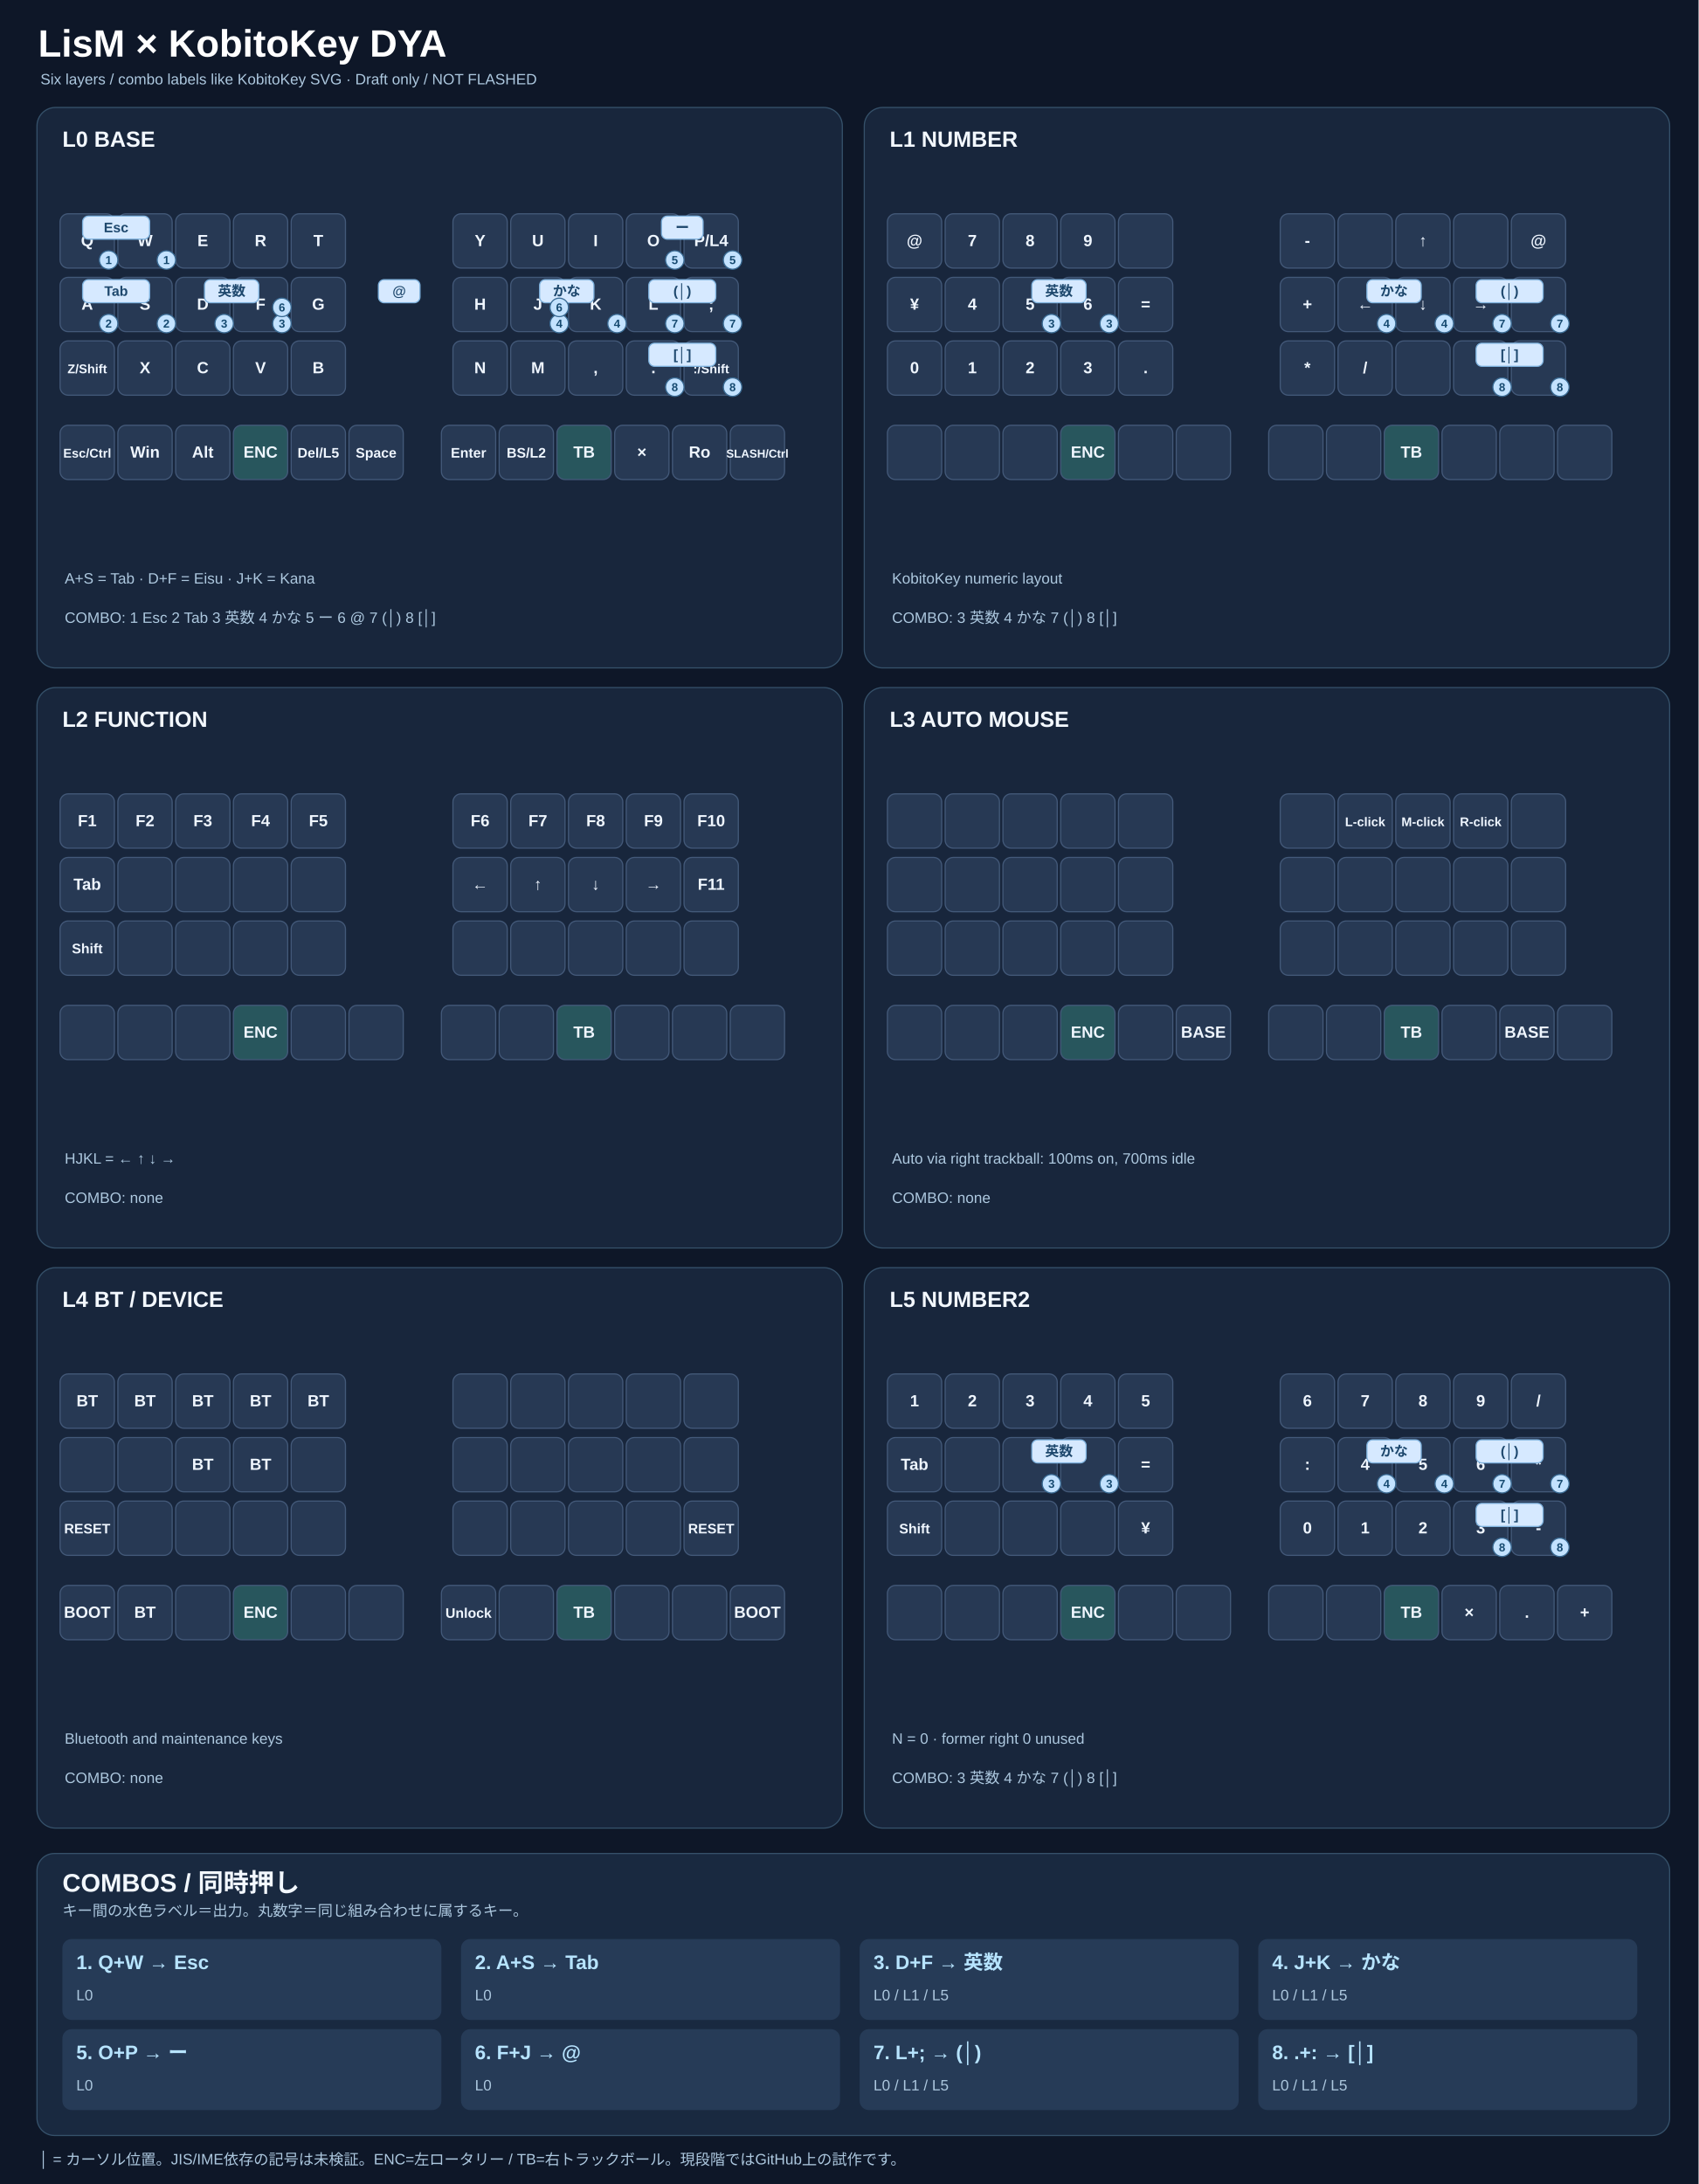
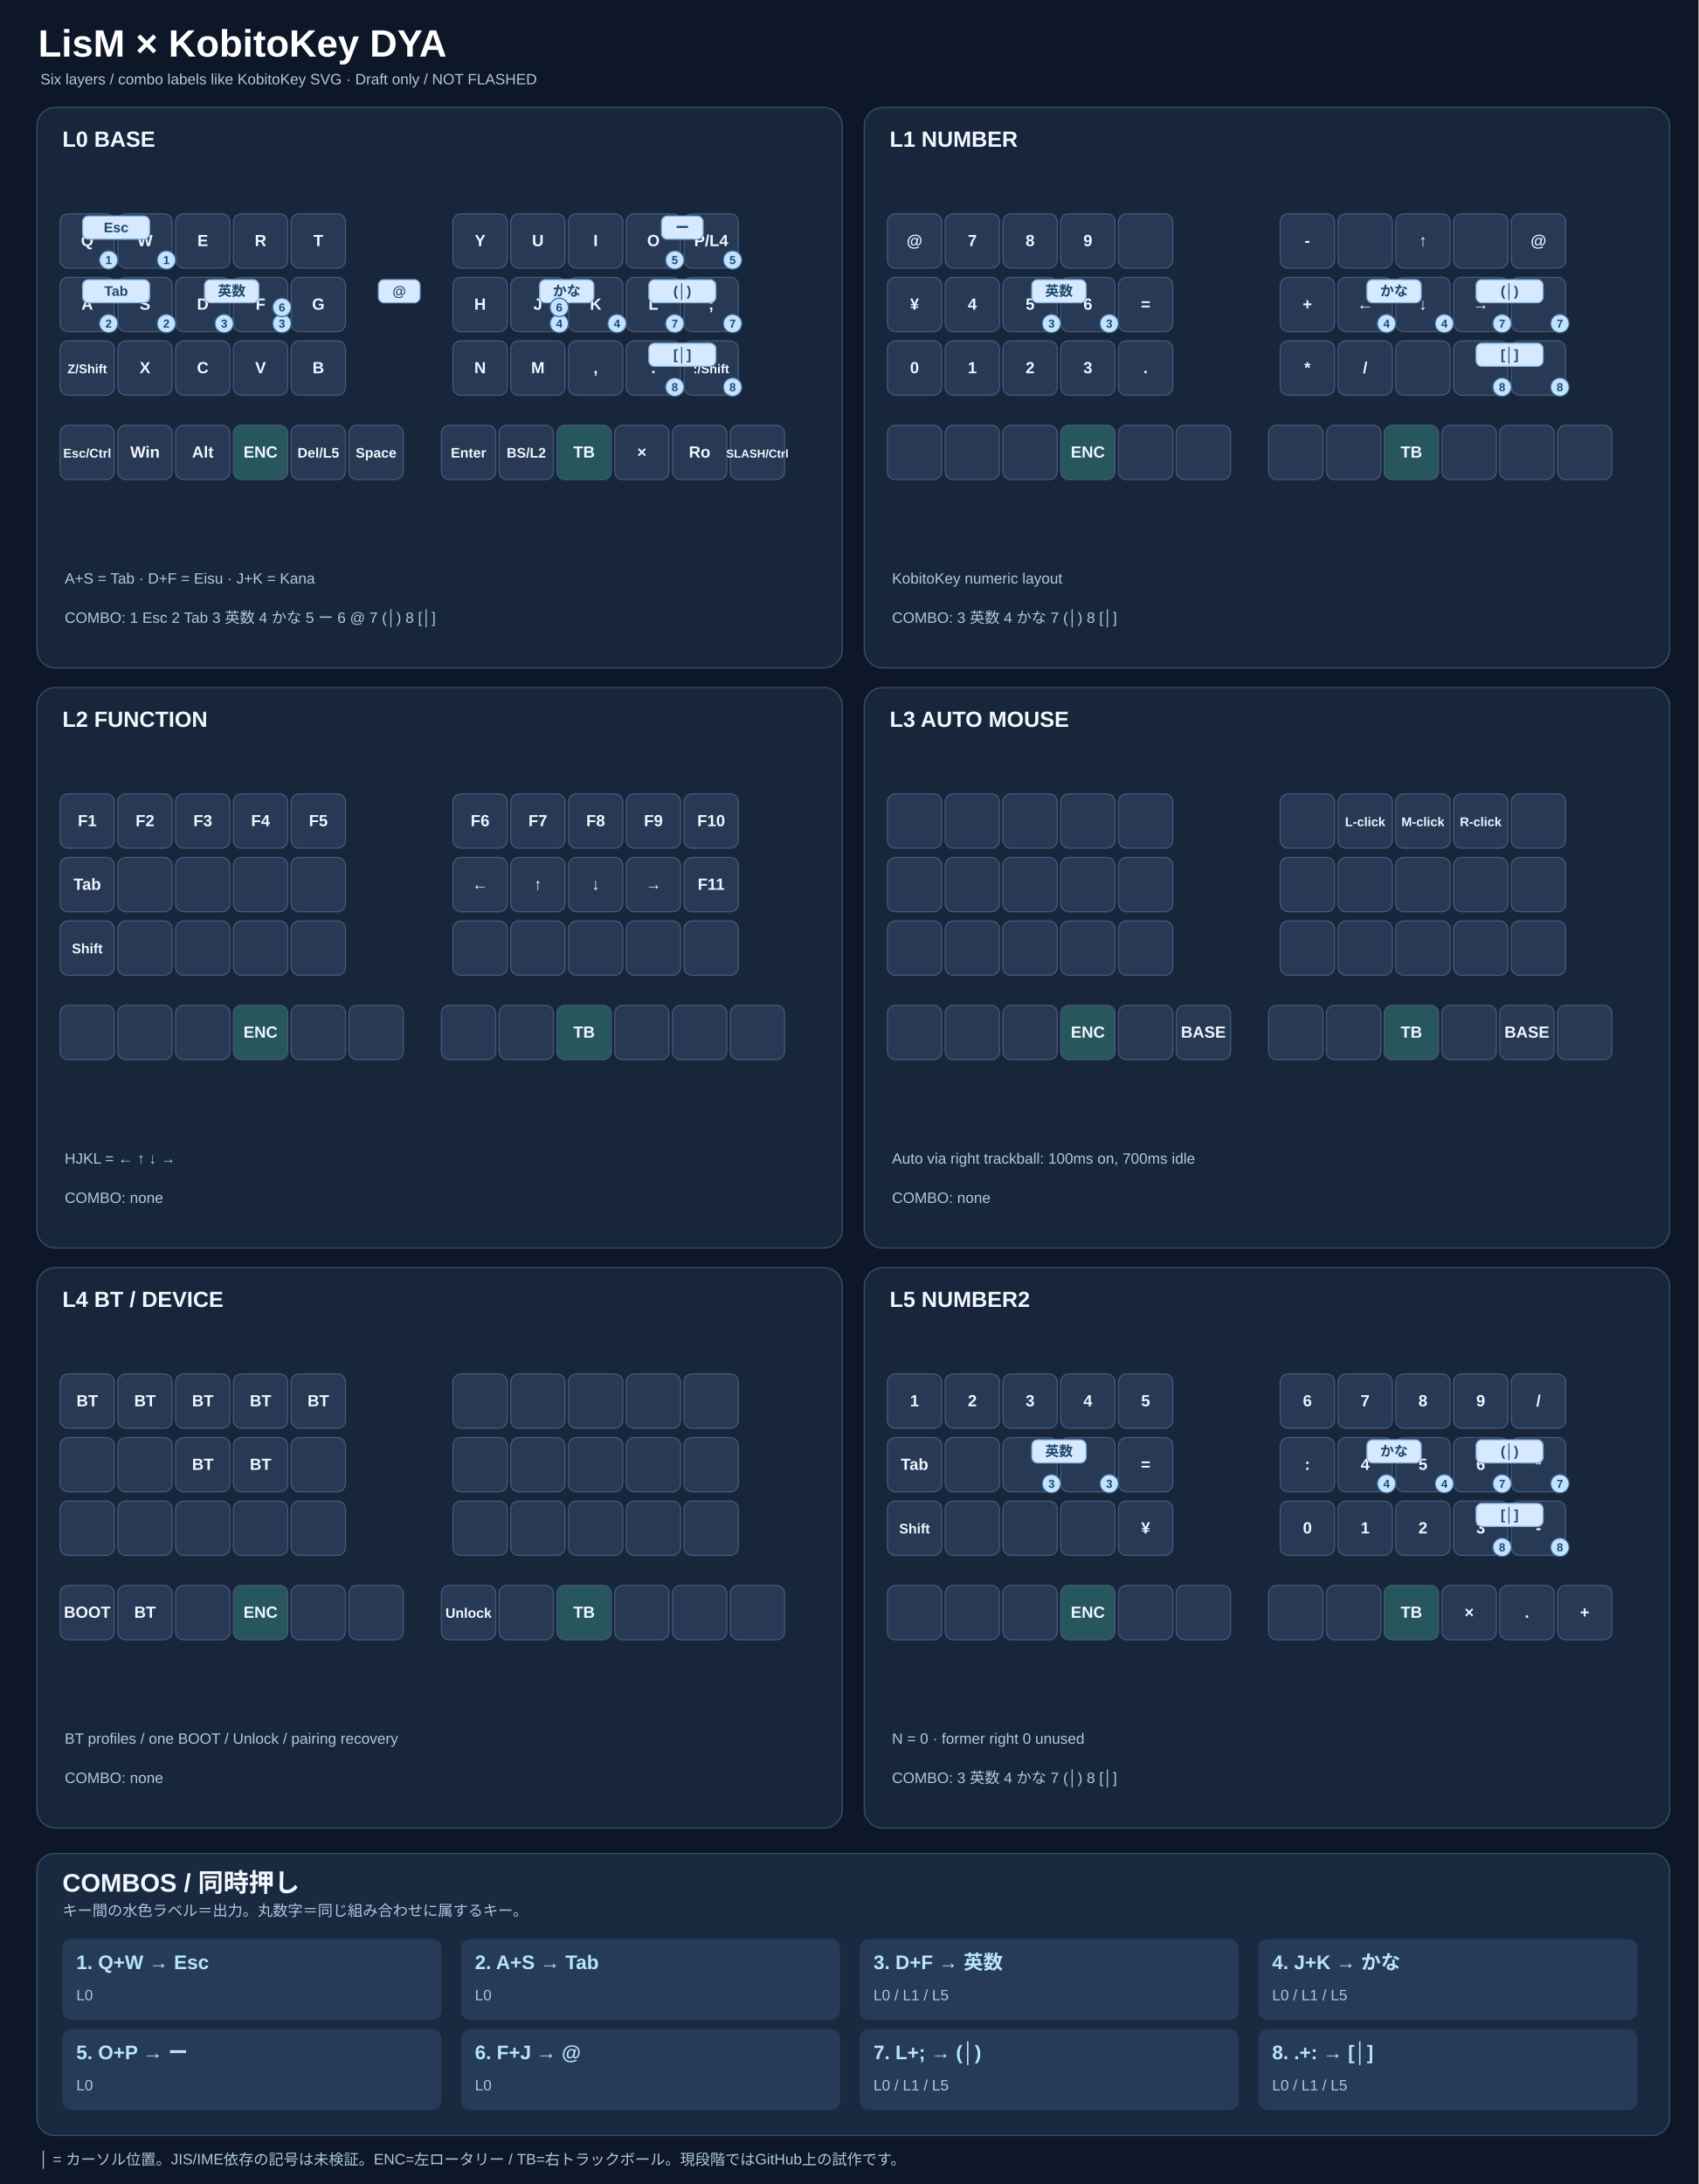
<svg xmlns="http://www.w3.org/2000/svg" width="1470" height="1890" viewBox="0 0 1470 1890">
  <style>text{font-family:Arial,"Meiryo",sans-serif}.k{fill:#eff6ff;font-size:14px;font-weight:600;text-anchor:middle}.a{fill:#adc8df;font-size:13px}.ch{fill:#d6e9ff;stroke:#7db1dd}.ct{fill:#1e486d;font-size:12px;font-weight:bold;text-anchor:middle}</style>
  <rect width="1470" height="1890" fill="#0e1728" />
  <text x="33" y="49" font-size="33" font-weight="bold" fill="white">LisM × KobitoKey DYA</text>
  <text x="35" y="73" class="a">Six layers / combo labels like KobitoKey SVG · Draft only / NOT FLASHED</text>
  <defs>
    <g id="board">
      <rect x="20" y="92" width="47" height="47" rx="7" fill="#273954" stroke="#435979" />
      <rect x="70" y="92" width="47" height="47" rx="7" fill="#273954" stroke="#435979" />
      <rect x="120" y="92" width="47" height="47" rx="7" fill="#273954" stroke="#435979" />
      <rect x="170" y="92" width="47" height="47" rx="7" fill="#273954" stroke="#435979" />
      <rect x="220" y="92" width="47" height="47" rx="7" fill="#273954" stroke="#435979" />
      <rect x="360" y="92" width="47" height="47" rx="7" fill="#273954" stroke="#435979" />
      <rect x="410" y="92" width="47" height="47" rx="7" fill="#273954" stroke="#435979" />
      <rect x="460" y="92" width="47" height="47" rx="7" fill="#273954" stroke="#435979" />
      <rect x="510" y="92" width="47" height="47" rx="7" fill="#273954" stroke="#435979" />
      <rect x="560" y="92" width="47" height="47" rx="7" fill="#273954" stroke="#435979" />
      <rect x="20" y="147" width="47" height="47" rx="7" fill="#273954" stroke="#435979" />
      <rect x="70" y="147" width="47" height="47" rx="7" fill="#273954" stroke="#435979" />
      <rect x="120" y="147" width="47" height="47" rx="7" fill="#273954" stroke="#435979" />
      <rect x="170" y="147" width="47" height="47" rx="7" fill="#273954" stroke="#435979" />
      <rect x="220" y="147" width="47" height="47" rx="7" fill="#273954" stroke="#435979" />
      <rect x="360" y="147" width="47" height="47" rx="7" fill="#273954" stroke="#435979" />
      <rect x="410" y="147" width="47" height="47" rx="7" fill="#273954" stroke="#435979" />
      <rect x="460" y="147" width="47" height="47" rx="7" fill="#273954" stroke="#435979" />
      <rect x="510" y="147" width="47" height="47" rx="7" fill="#273954" stroke="#435979" />
      <rect x="560" y="147" width="47" height="47" rx="7" fill="#273954" stroke="#435979" />
      <rect x="20" y="202" width="47" height="47" rx="7" fill="#273954" stroke="#435979" />
      <rect x="70" y="202" width="47" height="47" rx="7" fill="#273954" stroke="#435979" />
      <rect x="120" y="202" width="47" height="47" rx="7" fill="#273954" stroke="#435979" />
      <rect x="170" y="202" width="47" height="47" rx="7" fill="#273954" stroke="#435979" />
      <rect x="220" y="202" width="47" height="47" rx="7" fill="#273954" stroke="#435979" />
      <rect x="360" y="202" width="47" height="47" rx="7" fill="#273954" stroke="#435979" />
      <rect x="410" y="202" width="47" height="47" rx="7" fill="#273954" stroke="#435979" />
      <rect x="460" y="202" width="47" height="47" rx="7" fill="#273954" stroke="#435979" />
      <rect x="510" y="202" width="47" height="47" rx="7" fill="#273954" stroke="#435979" />
      <rect x="560" y="202" width="47" height="47" rx="7" fill="#273954" stroke="#435979" />
      <rect x="20" y="275" width="47" height="47" rx="7" fill="#273954" stroke="#435979" />
      <rect x="70" y="275" width="47" height="47" rx="7" fill="#273954" stroke="#435979" />
      <rect x="120" y="275" width="47" height="47" rx="7" fill="#273954" stroke="#435979" />
      <rect x="170" y="275" width="47" height="47" rx="7" fill="#28565d" stroke="#435979" />
      <rect x="220" y="275" width="47" height="47" rx="7" fill="#273954" stroke="#435979" />
      <rect x="270" y="275" width="47" height="47" rx="7" fill="#273954" stroke="#435979" />
      <rect x="350" y="275" width="47" height="47" rx="7" fill="#273954" stroke="#435979" />
      <rect x="400" y="275" width="47" height="47" rx="7" fill="#273954" stroke="#435979" />
      <rect x="450" y="275" width="47" height="47" rx="7" fill="#28565d" stroke="#435979" />
      <rect x="500" y="275" width="47" height="47" rx="7" fill="#273954" stroke="#435979" />
      <rect x="550" y="275" width="47" height="47" rx="7" fill="#273954" stroke="#435979" />
      <rect x="600" y="275" width="47" height="47" rx="7" fill="#273954" stroke="#435979" />
    </g>
  </defs>
  <g transform="translate(32,93)">
    <rect width="697" height="485" rx="16" fill="#18263c" stroke="#35516a" />
    <text x="22" y="34" font-size="19" fill="#f3f8ff" font-weight="bold">L0 BASE</text>
    <use href="#board" />
    <text x="43.5" y="120" class="k" style="font-size:14px">Q</text>
    <text x="93.5" y="120" class="k" style="font-size:14px">W</text>
    <text x="143.5" y="120" class="k" style="font-size:14px">E</text>
    <text x="193.5" y="120" class="k" style="font-size:14px">R</text>
    <text x="243.5" y="120" class="k" style="font-size:14px">T</text>
    <text x="383.5" y="120" class="k" style="font-size:14px">Y</text>
    <text x="433.5" y="120" class="k" style="font-size:14px">U</text>
    <text x="483.5" y="120" class="k" style="font-size:14px">I</text>
    <text x="533.5" y="120" class="k" style="font-size:14px">O</text>
    <text x="583.5" y="120" class="k" style="font-size:14px">P/L4</text>
    <text x="43.5" y="175" class="k" style="font-size:14px">A</text>
    <text x="93.5" y="175" class="k" style="font-size:14px">S</text>
    <text x="143.5" y="175" class="k" style="font-size:14px">D</text>
    <text x="193.5" y="175" class="k" style="font-size:14px">F</text>
    <text x="243.5" y="175" class="k" style="font-size:14px">G</text>
    <text x="383.5" y="175" class="k" style="font-size:14px">H</text>
    <text x="433.5" y="175" class="k" style="font-size:14px">J</text>
    <text x="483.5" y="175" class="k" style="font-size:14px">K</text>
    <text x="533.5" y="175" class="k" style="font-size:14px">L</text>
    <text x="583.5" y="175" class="k" style="font-size:14px">;</text>
    <text x="43.5" y="230" class="k" style="font-size:11px">Z/Shift</text>
    <text x="93.5" y="230" class="k" style="font-size:14px">X</text>
    <text x="143.5" y="230" class="k" style="font-size:14px">C</text>
    <text x="193.5" y="230" class="k" style="font-size:14px">V</text>
    <text x="243.5" y="230" class="k" style="font-size:14px">B</text>
    <text x="383.5" y="230" class="k" style="font-size:14px">N</text>
    <text x="433.5" y="230" class="k" style="font-size:14px">M</text>
    <text x="483.5" y="230" class="k" style="font-size:14px">,</text>
    <text x="533.5" y="230" class="k" style="font-size:14px">.</text>
    <text x="583.5" y="230" class="k" style="font-size:11px">:/Shift</text>
    <text x="43.5" y="303" class="k" style="font-size:11px">Esc/Ctrl</text>
    <text x="93.5" y="303" class="k" style="font-size:14px">Win</text>
    <text x="143.5" y="303" class="k" style="font-size:14px">Alt</text>
    <text x="193.5" y="303" class="k" style="font-size:14px">ENC</text>
    <text x="243.5" y="303" class="k" style="font-size:12px">Del/L5</text>
    <text x="293.5" y="303" class="k" style="font-size:12px">Space</text>
    <text x="373.5" y="303" class="k" style="font-size:12px">Enter</text>
    <text x="423.5" y="303" class="k" style="font-size:12px">BS/L2</text>
    <text x="473.5" y="303" class="k" style="font-size:14px">TB</text>
    <text x="523.5" y="303" class="k" style="font-size:14px">×</text>
    <text x="573.5" y="303" class="k" style="font-size:14px">Ro</text>
    <text x="623.5" y="303" class="k" style="font-size:10px">SLASH/Ctrl</text>
    <text x="24" y="412" class="a">A+S = Tab · D+F = Eisu · J+K = Kana</text>
    <text x="24" y="446" class="a">COMBO: 1 Esc   2 Tab   3 英数   4 かな   5 ー   6 @   7 (│)   8 [│]</text>
  </g>
  <g transform="translate(748,93)">
    <rect width="697" height="485" rx="16" fill="#18263c" stroke="#35516a" />
    <text x="22" y="34" font-size="19" fill="#f3f8ff" font-weight="bold">L1 NUMBER</text>
    <use href="#board" />
    <text x="43.5" y="120" class="k" style="font-size:14px">@</text>
    <text x="93.5" y="120" class="k" style="font-size:14px">7</text>
    <text x="143.5" y="120" class="k" style="font-size:14px">8</text>
    <text x="193.5" y="120" class="k" style="font-size:14px">9</text>
    <text x="383.5" y="120" class="k" style="font-size:14px">-</text>
    <text x="483.5" y="120" class="k" style="font-size:14px">↑</text>
    <text x="583.5" y="120" class="k" style="font-size:14px">@</text>
    <text x="43.5" y="175" class="k" style="font-size:14px">¥</text>
    <text x="93.5" y="175" class="k" style="font-size:14px">4</text>
    <text x="143.5" y="175" class="k" style="font-size:14px">5</text>
    <text x="193.5" y="175" class="k" style="font-size:14px">6</text>
    <text x="243.5" y="175" class="k" style="font-size:14px">=</text>
    <text x="383.5" y="175" class="k" style="font-size:14px">+</text>
    <text x="433.5" y="175" class="k" style="font-size:14px">←</text>
    <text x="483.5" y="175" class="k" style="font-size:14px">↓</text>
    <text x="533.5" y="175" class="k" style="font-size:14px">→</text>
    <text x="43.5" y="230" class="k" style="font-size:14px">0</text>
    <text x="93.5" y="230" class="k" style="font-size:14px">1</text>
    <text x="143.5" y="230" class="k" style="font-size:14px">2</text>
    <text x="193.5" y="230" class="k" style="font-size:14px">3</text>
    <text x="243.5" y="230" class="k" style="font-size:14px">.</text>
    <text x="383.5" y="230" class="k" style="font-size:14px">*</text>
    <text x="433.5" y="230" class="k" style="font-size:14px">/</text>
    <text x="193.5" y="303" class="k" style="font-size:14px">ENC</text>
    <text x="473.5" y="303" class="k" style="font-size:14px">TB</text>
    <text x="24" y="412" class="a">KobitoKey numeric layout</text>
    <text x="24" y="446" class="a">COMBO: 3 英数   4 かな   7 (│)   8 [│]</text>
  </g>
  <g transform="translate(32,595)">
    <rect width="697" height="485" rx="16" fill="#18263c" stroke="#35516a" />
    <text x="22" y="34" font-size="19" fill="#f3f8ff" font-weight="bold">L2 FUNCTION</text>
    <use href="#board" />
    <text x="43.5" y="120" class="k" style="font-size:14px">F1</text>
    <text x="93.5" y="120" class="k" style="font-size:14px">F2</text>
    <text x="143.5" y="120" class="k" style="font-size:14px">F3</text>
    <text x="193.5" y="120" class="k" style="font-size:14px">F4</text>
    <text x="243.5" y="120" class="k" style="font-size:14px">F5</text>
    <text x="383.5" y="120" class="k" style="font-size:14px">F6</text>
    <text x="433.5" y="120" class="k" style="font-size:14px">F7</text>
    <text x="483.5" y="120" class="k" style="font-size:14px">F8</text>
    <text x="533.5" y="120" class="k" style="font-size:14px">F9</text>
    <text x="583.5" y="120" class="k" style="font-size:14px">F10</text>
    <text x="43.5" y="175" class="k" style="font-size:14px">Tab</text>
    <text x="383.5" y="175" class="k" style="font-size:14px">←</text>
    <text x="433.5" y="175" class="k" style="font-size:14px">↑</text>
    <text x="483.5" y="175" class="k" style="font-size:14px">↓</text>
    <text x="533.5" y="175" class="k" style="font-size:14px">→</text>
    <text x="583.5" y="175" class="k" style="font-size:14px">F11</text>
    <text x="43.5" y="230" class="k" style="font-size:12px">Shift</text>
    <text x="193.5" y="303" class="k" style="font-size:14px">ENC</text>
    <text x="473.5" y="303" class="k" style="font-size:14px">TB</text>
    <text x="24" y="412" class="a">HJKL = ← ↑ ↓ →</text>
    <text x="24" y="446" class="a">COMBO: none</text>
  </g>
  <g transform="translate(748,595)">
    <rect width="697" height="485" rx="16" fill="#18263c" stroke="#35516a" />
    <text x="22" y="34" font-size="19" fill="#f3f8ff" font-weight="bold">L3 AUTO MOUSE</text>
    <use href="#board" />
    <text x="433.5" y="120" class="k" style="font-size:11px">L-click</text>
    <text x="483.5" y="120" class="k" style="font-size:11px">M-click</text>
    <text x="533.5" y="120" class="k" style="font-size:11px">R-click</text>
    <text x="193.5" y="303" class="k" style="font-size:14px">ENC</text>
    <text x="293.5" y="303" class="k" style="font-size:14px">BASE</text>
    <text x="473.5" y="303" class="k" style="font-size:14px">TB</text>
    <text x="573.5" y="303" class="k" style="font-size:14px">BASE</text>
    <text x="24" y="412" class="a">Auto via right trackball: 100ms on, 700ms idle</text>
    <text x="24" y="446" class="a">COMBO: none</text>
  </g>
  <g transform="translate(32,1097)">
    <rect width="697" height="485" rx="16" fill="#18263c" stroke="#35516a" />
    <text x="22" y="34" font-size="19" fill="#f3f8ff" font-weight="bold">L4 BT / DEVICE</text>
    <use href="#board" />
    <text x="43.5" y="120" class="k" style="font-size:14px">BT</text>
    <text x="93.5" y="120" class="k" style="font-size:14px">BT</text>
    <text x="143.5" y="120" class="k" style="font-size:14px">BT</text>
    <text x="193.5" y="120" class="k" style="font-size:14px">BT</text>
    <text x="243.5" y="120" class="k" style="font-size:14px">BT</text>
    <text x="143.5" y="175" class="k" style="font-size:14px">BT</text>
    <text x="193.5" y="175" class="k" style="font-size:14px">BT</text>
-     <text x="43.5" y="230" class="k" style="font-size:12px">RESET</text>
-     <text x="583.5" y="230" class="k" style="font-size:12px">RESET</text>
    <text x="43.5" y="303" class="k" style="font-size:14px">BOOT</text>
    <text x="93.5" y="303" class="k" style="font-size:14px">BT</text>
    <text x="193.5" y="303" class="k" style="font-size:14px">ENC</text>
    <text x="373.5" y="303" class="k" style="font-size:12px">Unlock</text>
    <text x="473.5" y="303" class="k" style="font-size:14px">TB</text>
-     <text x="623.5" y="303" class="k" style="font-size:14px">BOOT</text>
-     <text x="24" y="412" class="a">Bluetooth and maintenance keys</text>
+     <text x="24" y="412" class="a">BT profiles / one BOOT / Unlock / pairing recovery</text>
    <text x="24" y="446" class="a">COMBO: none</text>
  </g>
  <g transform="translate(748,1097)">
    <rect width="697" height="485" rx="16" fill="#18263c" stroke="#35516a" />
    <text x="22" y="34" font-size="19" fill="#f3f8ff" font-weight="bold">L5 NUMBER2</text>
    <use href="#board" />
    <text x="43.5" y="120" class="k" style="font-size:14px">1</text>
    <text x="93.5" y="120" class="k" style="font-size:14px">2</text>
    <text x="143.5" y="120" class="k" style="font-size:14px">3</text>
    <text x="193.5" y="120" class="k" style="font-size:14px">4</text>
    <text x="243.5" y="120" class="k" style="font-size:14px">5</text>
    <text x="383.5" y="120" class="k" style="font-size:14px">6</text>
    <text x="433.5" y="120" class="k" style="font-size:14px">7</text>
    <text x="483.5" y="120" class="k" style="font-size:14px">8</text>
    <text x="533.5" y="120" class="k" style="font-size:14px">9</text>
    <text x="583.5" y="120" class="k" style="font-size:14px">/</text>
    <text x="43.5" y="175" class="k" style="font-size:14px">Tab</text>
    <text x="243.5" y="175" class="k" style="font-size:14px">=</text>
    <text x="383.5" y="175" class="k" style="font-size:14px">:</text>
    <text x="433.5" y="175" class="k" style="font-size:14px">4</text>
    <text x="483.5" y="175" class="k" style="font-size:14px">5</text>
    <text x="533.5" y="175" class="k" style="font-size:14px">6</text>
    <text x="583.5" y="175" class="k" style="font-size:14px">*</text>
    <text x="43.5" y="230" class="k" style="font-size:12px">Shift</text>
    <text x="243.5" y="230" class="k" style="font-size:14px">¥</text>
    <text x="383.5" y="230" class="k" style="font-size:14px">0</text>
    <text x="433.5" y="230" class="k" style="font-size:14px">1</text>
    <text x="483.5" y="230" class="k" style="font-size:14px">2</text>
    <text x="533.5" y="230" class="k" style="font-size:14px">3</text>
    <text x="583.5" y="230" class="k" style="font-size:14px">-</text>
    <text x="193.5" y="303" class="k" style="font-size:14px">ENC</text>
    <text x="473.5" y="303" class="k" style="font-size:14px">TB</text>
    <text x="523.5" y="303" class="k" style="font-size:14px">×</text>
    <text x="573.5" y="303" class="k" style="font-size:14px">.</text>
    <text x="623.5" y="303" class="k" style="font-size:14px">+</text>
    <text x="24" y="412" class="a">N = 0 · former right 0 unused</text>
    <text x="24" y="446" class="a">COMBO: 3 英数   4 かな   7 (│)   8 [│]</text>
  </g>
  <rect x="71.5" y="187" width="58" height="20" rx="5" class="ch" />
  <text x="100.5" y="201" class="ct">Esc</text>
  <rect x="71.5" y="242" width="58" height="20" rx="5" class="ch" />
  <text x="100.5" y="256" class="ct">Tab</text>
  <rect x="177" y="242" width="47" height="20" rx="5" class="ch" />
  <text x="200.5" y="256" class="ct">英数</text>
  <rect x="467" y="242" width="47" height="20" rx="5" class="ch" />
  <text x="490.5" y="256" class="ct">かな</text>
  <rect x="572.5" y="187" width="36" height="20" rx="5" class="ch" />
  <text x="590.5" y="201" class="ct">ー</text>
  <rect x="327.5" y="242" width="36" height="20" rx="5" class="ch" />
  <text x="345.5" y="256" class="ct">@</text>
  <rect x="561.5" y="242" width="58" height="20" rx="5" class="ch" />
  <text x="590.5" y="256" class="ct">(│)</text>
  <rect x="561.5" y="297" width="58" height="20" rx="5" class="ch" />
  <text x="590.5" y="311" class="ct">[│]</text>
  <circle cx="94" cy="225" r="8" fill="#c3e2ff" stroke="#396a93" />
  <text x="94" y="228.5" fill="#164a70" font-size="10" font-weight="bold" text-anchor="middle">1</text>
  <circle cx="144" cy="225" r="8" fill="#c3e2ff" stroke="#396a93" />
  <text x="144" y="228.5" fill="#164a70" font-size="10" font-weight="bold" text-anchor="middle">1</text>
  <circle cx="584" cy="225" r="8" fill="#c3e2ff" stroke="#396a93" />
  <text x="584" y="228.5" fill="#164a70" font-size="10" font-weight="bold" text-anchor="middle">5</text>
  <circle cx="634" cy="225" r="8" fill="#c3e2ff" stroke="#396a93" />
  <text x="634" y="228.5" fill="#164a70" font-size="10" font-weight="bold" text-anchor="middle">5</text>
  <circle cx="94" cy="280" r="8" fill="#c3e2ff" stroke="#396a93" />
  <text x="94" y="283.5" fill="#164a70" font-size="10" font-weight="bold" text-anchor="middle">2</text>
  <circle cx="144" cy="280" r="8" fill="#c3e2ff" stroke="#396a93" />
  <text x="144" y="283.5" fill="#164a70" font-size="10" font-weight="bold" text-anchor="middle">2</text>
  <circle cx="194" cy="280" r="8" fill="#c3e2ff" stroke="#396a93" />
  <text x="194" y="283.5" fill="#164a70" font-size="10" font-weight="bold" text-anchor="middle">3</text>
  <circle cx="244" cy="280" r="8" fill="#c3e2ff" stroke="#396a93" />
  <text x="244" y="283.5" fill="#164a70" font-size="10" font-weight="bold" text-anchor="middle">3</text>
  <circle cx="244" cy="266" r="8" fill="#c3e2ff" stroke="#396a93" />
  <text x="244" y="269.5" fill="#164a70" font-size="10" font-weight="bold" text-anchor="middle">6</text>
  <circle cx="484" cy="280" r="8" fill="#c3e2ff" stroke="#396a93" />
  <text x="484" y="283.5" fill="#164a70" font-size="10" font-weight="bold" text-anchor="middle">4</text>
  <circle cx="484" cy="266" r="8" fill="#c3e2ff" stroke="#396a93" />
  <text x="484" y="269.5" fill="#164a70" font-size="10" font-weight="bold" text-anchor="middle">6</text>
  <circle cx="534" cy="280" r="8" fill="#c3e2ff" stroke="#396a93" />
  <text x="534" y="283.5" fill="#164a70" font-size="10" font-weight="bold" text-anchor="middle">4</text>
  <circle cx="584" cy="280" r="8" fill="#c3e2ff" stroke="#396a93" />
  <text x="584" y="283.5" fill="#164a70" font-size="10" font-weight="bold" text-anchor="middle">7</text>
  <circle cx="634" cy="280" r="8" fill="#c3e2ff" stroke="#396a93" />
  <text x="634" y="283.5" fill="#164a70" font-size="10" font-weight="bold" text-anchor="middle">7</text>
  <circle cx="584" cy="335" r="8" fill="#c3e2ff" stroke="#396a93" />
  <text x="584" y="338.5" fill="#164a70" font-size="10" font-weight="bold" text-anchor="middle">8</text>
  <circle cx="634" cy="335" r="8" fill="#c3e2ff" stroke="#396a93" />
  <text x="634" y="338.5" fill="#164a70" font-size="10" font-weight="bold" text-anchor="middle">8</text>
  <rect x="893" y="242" width="47" height="20" rx="5" class="ch" />
  <text x="916.5" y="256" class="ct">英数</text>
  <rect x="1183" y="242" width="47" height="20" rx="5" class="ch" />
  <text x="1206.5" y="256" class="ct">かな</text>
  <rect x="1277.5" y="242" width="58" height="20" rx="5" class="ch" />
  <text x="1306.5" y="256" class="ct">(│)</text>
  <rect x="1277.5" y="297" width="58" height="20" rx="5" class="ch" />
  <text x="1306.5" y="311" class="ct">[│]</text>
  <circle cx="910" cy="280" r="8" fill="#c3e2ff" stroke="#396a93" />
  <text x="910" y="283.5" fill="#164a70" font-size="10" font-weight="bold" text-anchor="middle">3</text>
  <circle cx="960" cy="280" r="8" fill="#c3e2ff" stroke="#396a93" />
  <text x="960" y="283.5" fill="#164a70" font-size="10" font-weight="bold" text-anchor="middle">3</text>
  <circle cx="1200" cy="280" r="8" fill="#c3e2ff" stroke="#396a93" />
  <text x="1200" y="283.5" fill="#164a70" font-size="10" font-weight="bold" text-anchor="middle">4</text>
  <circle cx="1250" cy="280" r="8" fill="#c3e2ff" stroke="#396a93" />
  <text x="1250" y="283.5" fill="#164a70" font-size="10" font-weight="bold" text-anchor="middle">4</text>
  <circle cx="1300" cy="280" r="8" fill="#c3e2ff" stroke="#396a93" />
  <text x="1300" y="283.5" fill="#164a70" font-size="10" font-weight="bold" text-anchor="middle">7</text>
  <circle cx="1350" cy="280" r="8" fill="#c3e2ff" stroke="#396a93" />
  <text x="1350" y="283.5" fill="#164a70" font-size="10" font-weight="bold" text-anchor="middle">7</text>
  <circle cx="1300" cy="335" r="8" fill="#c3e2ff" stroke="#396a93" />
  <text x="1300" y="338.5" fill="#164a70" font-size="10" font-weight="bold" text-anchor="middle">8</text>
  <circle cx="1350" cy="335" r="8" fill="#c3e2ff" stroke="#396a93" />
  <text x="1350" y="338.5" fill="#164a70" font-size="10" font-weight="bold" text-anchor="middle">8</text>
  <rect x="893" y="1246" width="47" height="20" rx="5" class="ch" />
  <text x="916.5" y="1260" class="ct">英数</text>
  <rect x="1183" y="1246" width="47" height="20" rx="5" class="ch" />
  <text x="1206.5" y="1260" class="ct">かな</text>
  <rect x="1277.5" y="1246" width="58" height="20" rx="5" class="ch" />
  <text x="1306.5" y="1260" class="ct">(│)</text>
  <rect x="1277.5" y="1301" width="58" height="20" rx="5" class="ch" />
  <text x="1306.5" y="1315" class="ct">[│]</text>
  <circle cx="910" cy="1284" r="8" fill="#c3e2ff" stroke="#396a93" />
  <text x="910" y="1287.5" fill="#164a70" font-size="10" font-weight="bold" text-anchor="middle">3</text>
  <circle cx="960" cy="1284" r="8" fill="#c3e2ff" stroke="#396a93" />
  <text x="960" y="1287.5" fill="#164a70" font-size="10" font-weight="bold" text-anchor="middle">3</text>
  <circle cx="1200" cy="1284" r="8" fill="#c3e2ff" stroke="#396a93" />
  <text x="1200" y="1287.5" fill="#164a70" font-size="10" font-weight="bold" text-anchor="middle">4</text>
  <circle cx="1250" cy="1284" r="8" fill="#c3e2ff" stroke="#396a93" />
  <text x="1250" y="1287.5" fill="#164a70" font-size="10" font-weight="bold" text-anchor="middle">4</text>
  <circle cx="1300" cy="1284" r="8" fill="#c3e2ff" stroke="#396a93" />
  <text x="1300" y="1287.5" fill="#164a70" font-size="10" font-weight="bold" text-anchor="middle">7</text>
  <circle cx="1350" cy="1284" r="8" fill="#c3e2ff" stroke="#396a93" />
  <text x="1350" y="1287.5" fill="#164a70" font-size="10" font-weight="bold" text-anchor="middle">7</text>
  <circle cx="1300" cy="1339" r="8" fill="#c3e2ff" stroke="#396a93" />
  <text x="1300" y="1342.5" fill="#164a70" font-size="10" font-weight="bold" text-anchor="middle">8</text>
  <circle cx="1350" cy="1339" r="8" fill="#c3e2ff" stroke="#396a93" />
  <text x="1350" y="1342.5" fill="#164a70" font-size="10" font-weight="bold" text-anchor="middle">8</text>
  <rect x="32" y="1604" width="1413" height="244" rx="15" fill="#192940" stroke="#35516a" />
  <text x="54" y="1637" font-size="22" fill="#f3f8ff" font-weight="bold">COMBOS / 同時押し</text>
  <text x="54" y="1658" class="a">キー間の水色ラベル＝出力。丸数字＝同じ組み合わせに属するキー。</text>
  <rect x="54" y="1678" width="328" height="70" rx="8" fill="#263b57" />
  <text x="66" y="1704" fill="#b7e4ff" font-size="17" font-weight="bold">1. Q+W → Esc</text>
  <text x="66" y="1731" fill="#adc8df" font-size="13">L0</text>
  <rect x="399" y="1678" width="328" height="70" rx="8" fill="#263b57" />
  <text x="411" y="1704" fill="#b7e4ff" font-size="17" font-weight="bold">2. A+S → Tab</text>
  <text x="411" y="1731" fill="#adc8df" font-size="13">L0</text>
  <rect x="744" y="1678" width="328" height="70" rx="8" fill="#263b57" />
  <text x="756" y="1704" fill="#b7e4ff" font-size="17" font-weight="bold">3. D+F → 英数</text>
  <text x="756" y="1731" fill="#adc8df" font-size="13">L0 / L1 / L5</text>
  <rect x="1089" y="1678" width="328" height="70" rx="8" fill="#263b57" />
  <text x="1101" y="1704" fill="#b7e4ff" font-size="17" font-weight="bold">4. J+K → かな</text>
  <text x="1101" y="1731" fill="#adc8df" font-size="13">L0 / L1 / L5</text>
  <rect x="54" y="1756" width="328" height="70" rx="8" fill="#263b57" />
  <text x="66" y="1782" fill="#b7e4ff" font-size="17" font-weight="bold">5. O+P → ー</text>
  <text x="66" y="1809" fill="#adc8df" font-size="13">L0</text>
  <rect x="399" y="1756" width="328" height="70" rx="8" fill="#263b57" />
  <text x="411" y="1782" fill="#b7e4ff" font-size="17" font-weight="bold">6. F+J → @</text>
  <text x="411" y="1809" fill="#adc8df" font-size="13">L0</text>
  <rect x="744" y="1756" width="328" height="70" rx="8" fill="#263b57" />
  <text x="756" y="1782" fill="#b7e4ff" font-size="17" font-weight="bold">7. L+; → (│)</text>
  <text x="756" y="1809" fill="#adc8df" font-size="13">L0 / L1 / L5</text>
  <rect x="1089" y="1756" width="328" height="70" rx="8" fill="#263b57" />
  <text x="1101" y="1782" fill="#b7e4ff" font-size="17" font-weight="bold">8. .+: → [│]</text>
  <text x="1101" y="1809" fill="#adc8df" font-size="13">L0 / L1 / L5</text>
  <text x="34" y="1873" class="a">│ = カーソル位置。JIS/IME依存の記号は未検証。ENC=左ロータリー / TB=右トラックボール。現段階ではGitHub上の試作です。</text>
</svg>
